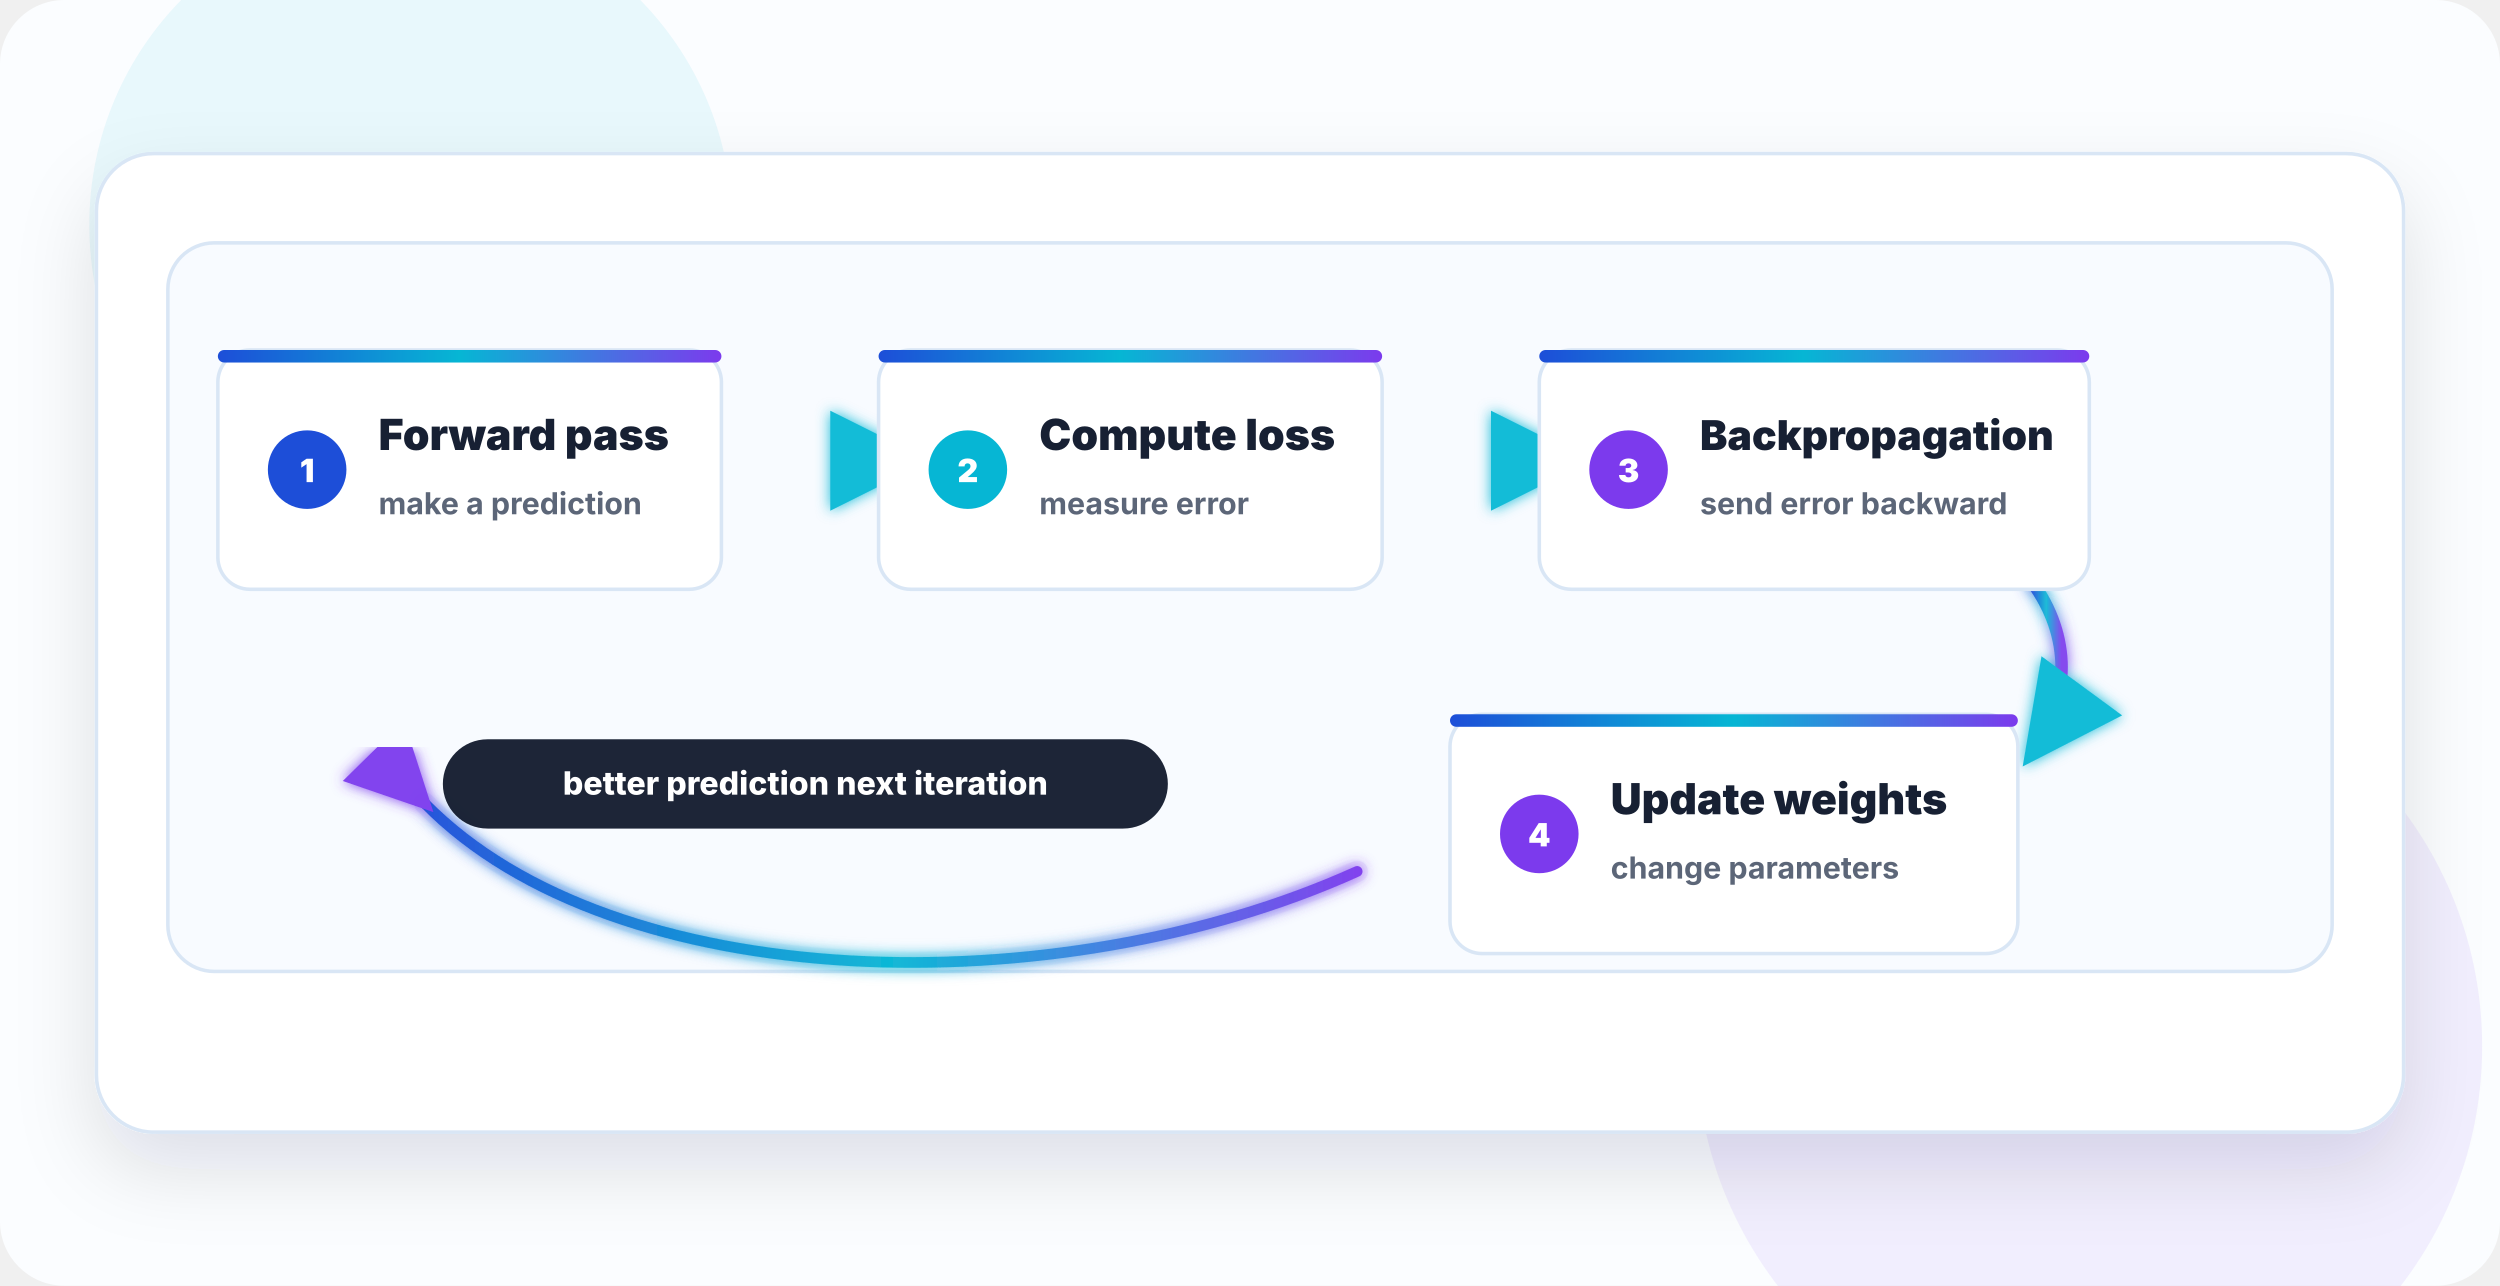
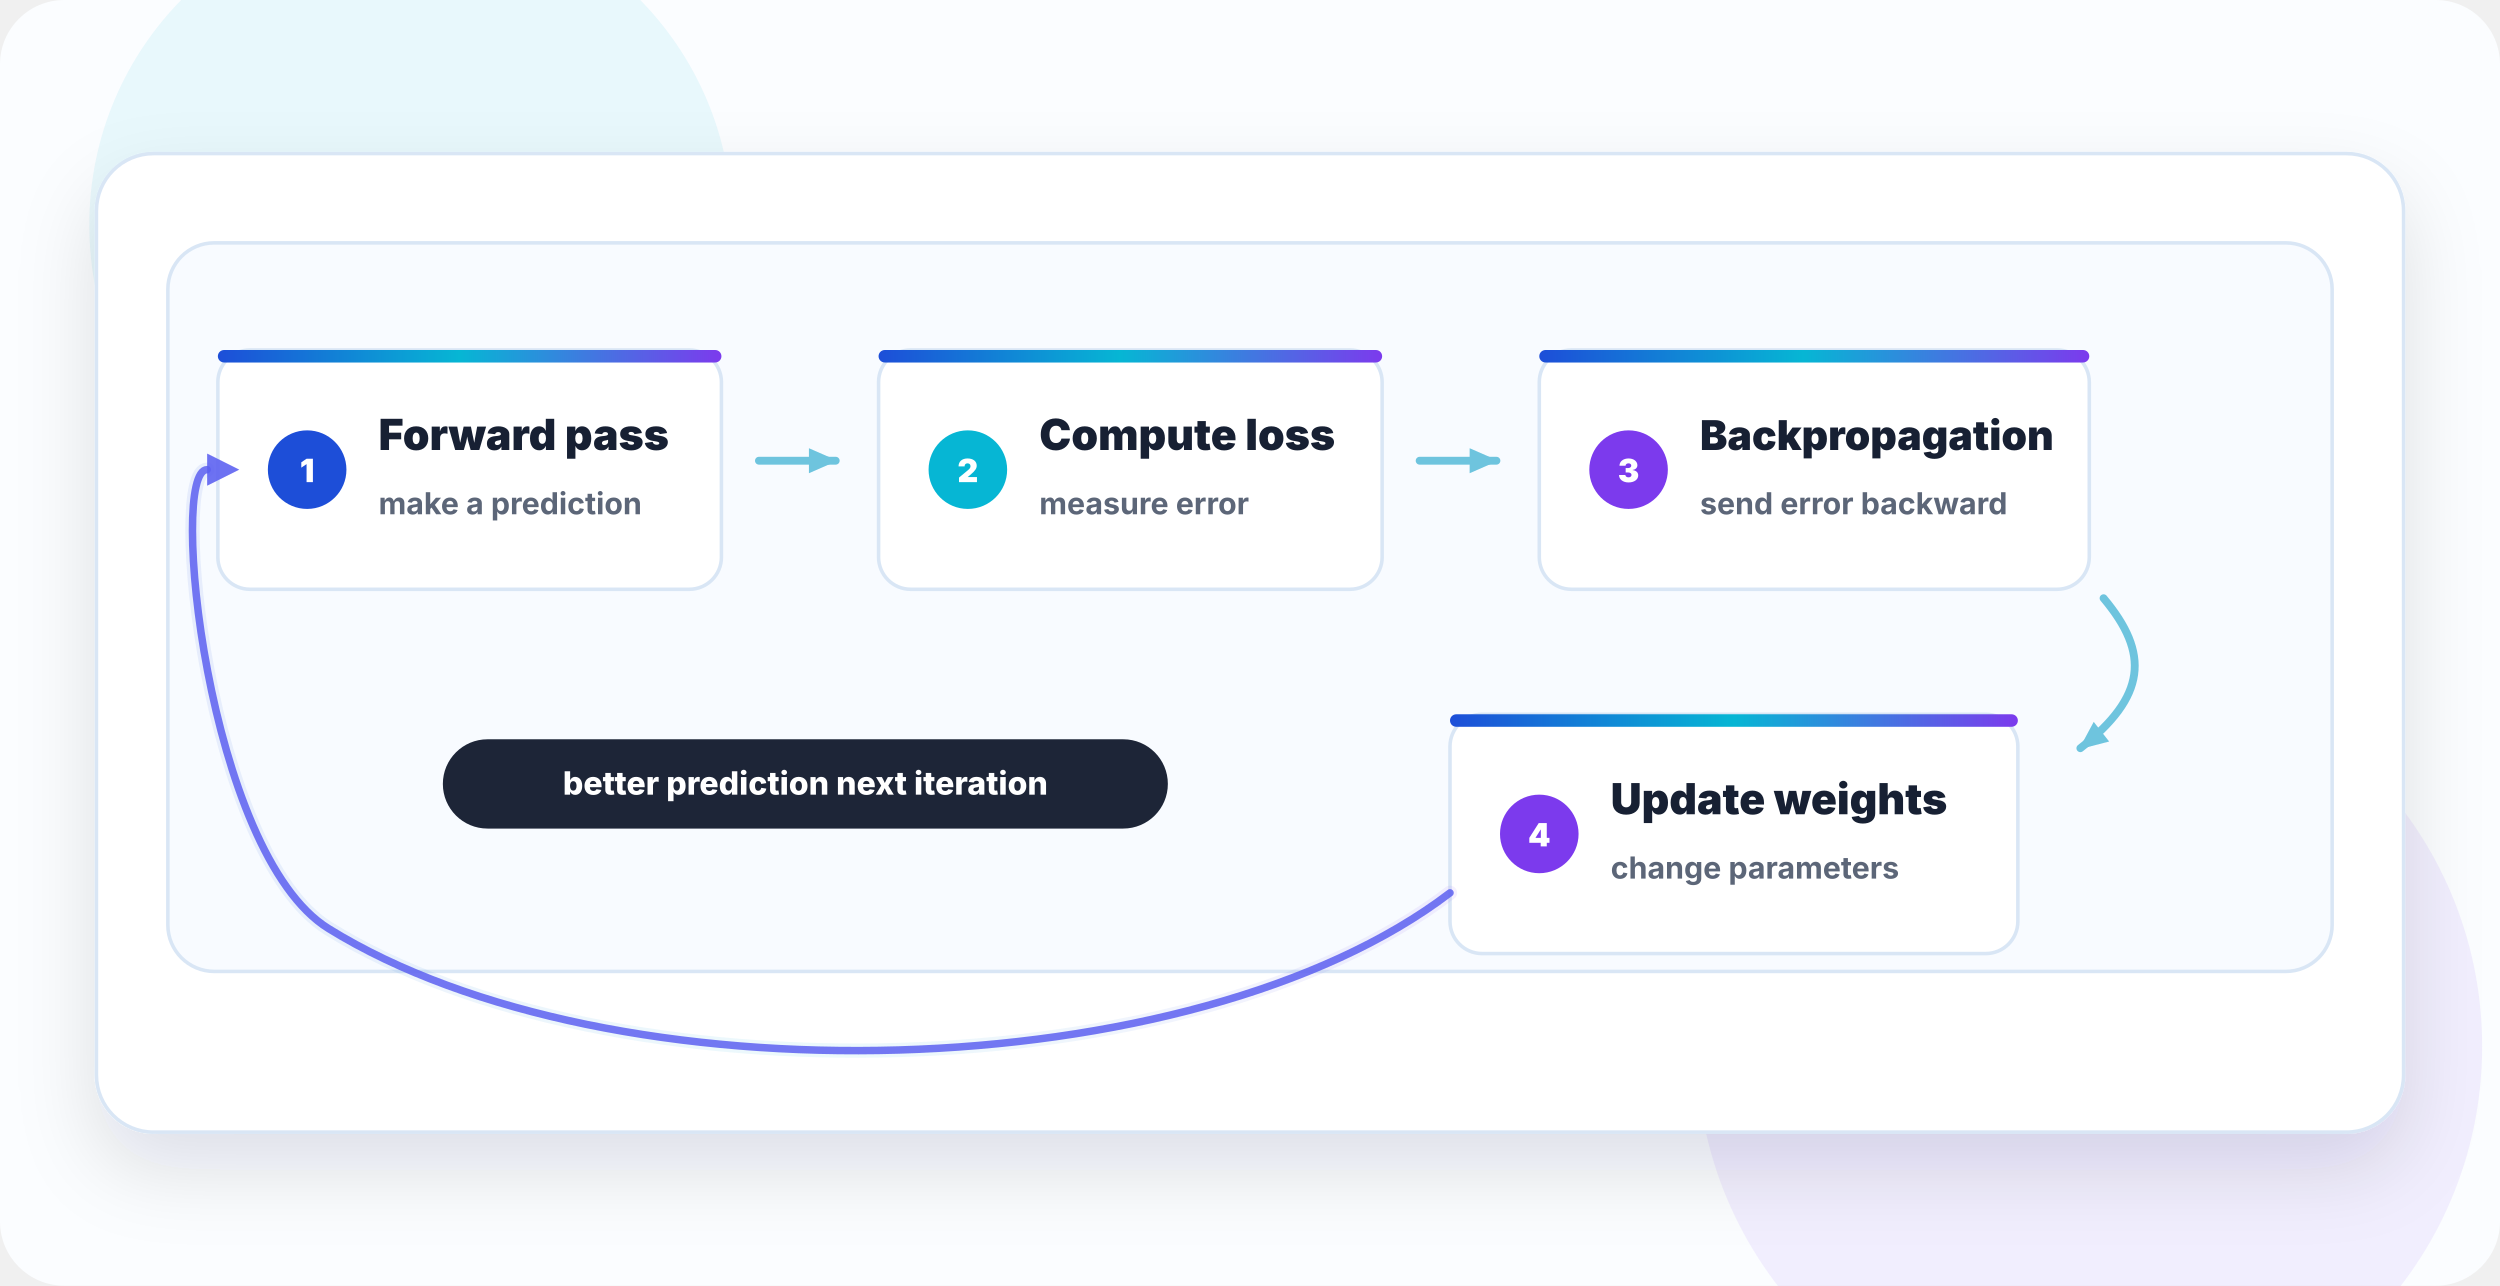
<svg xmlns="http://www.w3.org/2000/svg" width="1400" height="720" viewBox="0 0 1400 720" role="img" aria-labelledby="title desc">
  <defs>
    <linearGradient id="accent" x1="0" x2="1" y1="0" y2="0">
      <stop offset="0%" stop-color="#1d4ed8" />
      <stop offset="48%" stop-color="#06b6d4" />
      <stop offset="100%" stop-color="#7c3aed" />
    </linearGradient>
    <linearGradient id="returnAccent" x1="1" x2="0" y1="0" y2="0">
      <stop offset="0%" stop-color="#7c3aed" />
      <stop offset="50%" stop-color="#06b6d4" />
      <stop offset="100%" stop-color="#1d4ed8" />
    </linearGradient>
    <filter id="shadow" x="-14%" y="-18%" width="128%" height="136%">
      <feDropShadow dx="0" dy="20" stdDeviation="22" flood-color="#0f172a" flood-opacity="0.12" />
    </filter>
    <filter id="softGlow" x="-35%" y="-35%" width="170%" height="170%">
      <feGaussianBlur stdDeviation="4" result="blur" />
      <feMerge>
        <feMergeNode in="blur" />
        <feMergeNode in="SourceGraphic" />
      </feMerge>
    </filter>
-     <marker id="arrow" viewBox="0 0 10 10" refX="8.4" refY="5" markerWidth="8" markerHeight="8" orient="auto">
-       <path d="M 0 0 L 10 5 L 0 10 z" fill="#06b6d4" />
+     <marker id="arrow" viewBox="0 0 18 18" refX="16" refY="9" markerWidth="18" markerHeight="18" markerUnits="userSpaceOnUse" orient="auto">
+       <path d="M 1 2 L 17 9 L 1 16 Z" fill="#4fb8d7" />
    </marker>
-     <marker id="returnArrow" viewBox="0 0 10 10" refX="1.4" refY="5" markerWidth="8" markerHeight="8" orient="auto">
-       <path d="M 10 0 L 0 5 L 10 10 z" fill="#7c3aed" />
+     <marker id="returnArrow" viewBox="0 0 18 18" refX="16" refY="9" markerWidth="18" markerHeight="18" markerUnits="userSpaceOnUse" orient="auto">
+       <path d="M 1 2 L 17 9 L 1 16 Z" fill="#6f63e8" />
    </marker>
  </defs>
  <rect width="1400" height="720" rx="36" fill="#fbfdff" />
  <circle cx="230" cy="126" r="180" fill="#06b6d4" opacity="0.075" />
  <circle cx="1170" cy="586" r="220" fill="#7c3aed" opacity="0.075" />
  <rect x="54" y="86" width="1292" height="548" rx="32" fill="#ffffff" stroke="#d9e6f5" stroke-width="2" filter="url(#shadow)" />
  <rect x="94" y="136" width="1212" height="408" rx="26" fill="#f8fbff" stroke="#d9e6f5" stroke-width="2" />
-   <g fill="none" stroke-linecap="round" stroke-width="7" opacity="0.92" filter="url(#softGlow)">
-     <path d="M 404 258 H 512" stroke="url(#accent)" marker-end="url(#arrow)" />
-     <path d="M 774 258 H 882" stroke="url(#accent)" marker-end="url(#arrow)" />
-     <path d="M 1138 326 C 1160 356 1160 392 1138 422" stroke="url(#accent)" marker-end="url(#arrow)" />
+   <g fill="none" stroke-linecap="round" stroke-linejoin="round" stroke-width="4.4" opacity="0.82">
+     <path d="M 425 258 H 468" stroke="#4fb8d7" marker-end="url(#arrow)" />
+     <path d="M 795 258 H 838" stroke="#4fb8d7" marker-end="url(#arrow)" />
+     <path d="M 1178 335 C 1204 366 1202 390 1165 419" stroke="#4fb8d7" marker-end="url(#arrow)" />
  </g>
-   <path d="M 760 488 C 592 564 344 558 238 450" fill="none" stroke="url(#returnAccent)" stroke-width="12" stroke-linecap="round" opacity="0.11" filter="url(#softGlow)" />
-   <path d="M 760 488 C 592 564 344 558 238 450" fill="none" stroke="url(#returnAccent)" stroke-width="6" stroke-linecap="round" opacity="0.95" filter="url(#softGlow)" marker-end="url(#returnArrow)" />
  <g>
    <rect x="122" y="196" width="282" height="134" rx="18" fill="#ffffff" stroke="#d9e6f5" stroke-width="2" />
    <rect x="122" y="196" width="282" height="7" rx="3.5" fill="url(#accent)" />
    <circle cx="172" cy="263" r="22" fill="#1d4ed8" />
    <text x="172" y="270" text-anchor="middle" font-family="Inter, Arial, sans-serif" font-size="18" font-weight="850" fill="#ffffff">1</text>
    <text x="212" y="252" font-family="Inter, Arial, sans-serif" font-size="24" font-weight="850" fill="#172033">Forward pass</text>
    <text x="212" y="288" font-family="Inter, Arial, sans-serif" font-size="17" font-weight="650" fill="#5c6678">make a prediction</text>
  </g>
  <g>
    <rect x="492" y="196" width="282" height="134" rx="18" fill="#ffffff" stroke="#d9e6f5" stroke-width="2" />
    <rect x="492" y="196" width="282" height="7" rx="3.5" fill="url(#accent)" />
    <circle cx="542" cy="263" r="22" fill="#06b6d4" />
    <text x="542" y="270" text-anchor="middle" font-family="Inter, Arial, sans-serif" font-size="18" font-weight="850" fill="#ffffff">2</text>
    <text x="582" y="252" font-family="Inter, Arial, sans-serif" font-size="24" font-weight="850" fill="#172033">Compute loss</text>
    <text x="582" y="288" font-family="Inter, Arial, sans-serif" font-size="17" font-weight="650" fill="#5c6678">measure error</text>
  </g>
  <g>
    <rect x="862" y="196" width="308" height="134" rx="18" fill="#ffffff" stroke="#d9e6f5" stroke-width="2" />
    <rect x="862" y="196" width="308" height="7" rx="3.5" fill="url(#accent)" />
    <circle cx="912" cy="263" r="22" fill="#7c3aed" />
    <text x="912" y="270" text-anchor="middle" font-family="Inter, Arial, sans-serif" font-size="18" font-weight="850" fill="#ffffff">3</text>
    <text x="952" y="252" font-family="Inter, Arial, sans-serif" font-size="23" font-weight="850" fill="#172033">Backpropagation</text>
    <text x="952" y="288" font-family="Inter, Arial, sans-serif" font-size="17" font-weight="650" fill="#5c6678">send error backward</text>
  </g>
  <g>
    <rect x="812" y="400" width="318" height="134" rx="18" fill="#ffffff" stroke="#d9e6f5" stroke-width="2" />
    <rect x="812" y="400" width="318" height="7" rx="3.5" fill="url(#returnAccent)" />
    <circle cx="862" cy="467" r="22" fill="#7c3aed" />
    <text x="862" y="474" text-anchor="middle" font-family="Inter, Arial, sans-serif" font-size="18" font-weight="850" fill="#ffffff">4</text>
    <text x="902" y="456" font-family="Inter, Arial, sans-serif" font-size="24" font-weight="850" fill="#172033">Update weights</text>
    <text x="902" y="492" font-family="Inter, Arial, sans-serif" font-size="17" font-weight="650" fill="#5c6678">change parameters</text>
  </g>
+   <path d="M 812 500 C 668 610 342 618 184 520 C 116 478 94 263 116 263" fill="none" stroke="url(#returnAccent)" stroke-width="8" stroke-linecap="round" opacity="0.08" />
+   <path d="M 812 500 C 668 610 342 618 184 520 C 116 478 94 263 116 263" fill="none" stroke="#5b5ff0" stroke-width="4.2" stroke-linecap="round" opacity="0.84" />
+   <path d="M 116 254 L 134 263 L 116 272 Z" fill="#5b5ff0" opacity="0.88" />
  <rect x="248" y="414" width="406" height="50" rx="25" fill="#0f172a" opacity="0.94" />
  <text x="451" y="445" text-anchor="middle" font-family="Inter, Arial, sans-serif" font-size="18" font-weight="760" fill="#ffffff">better prediction next iteration</text>
</svg>
